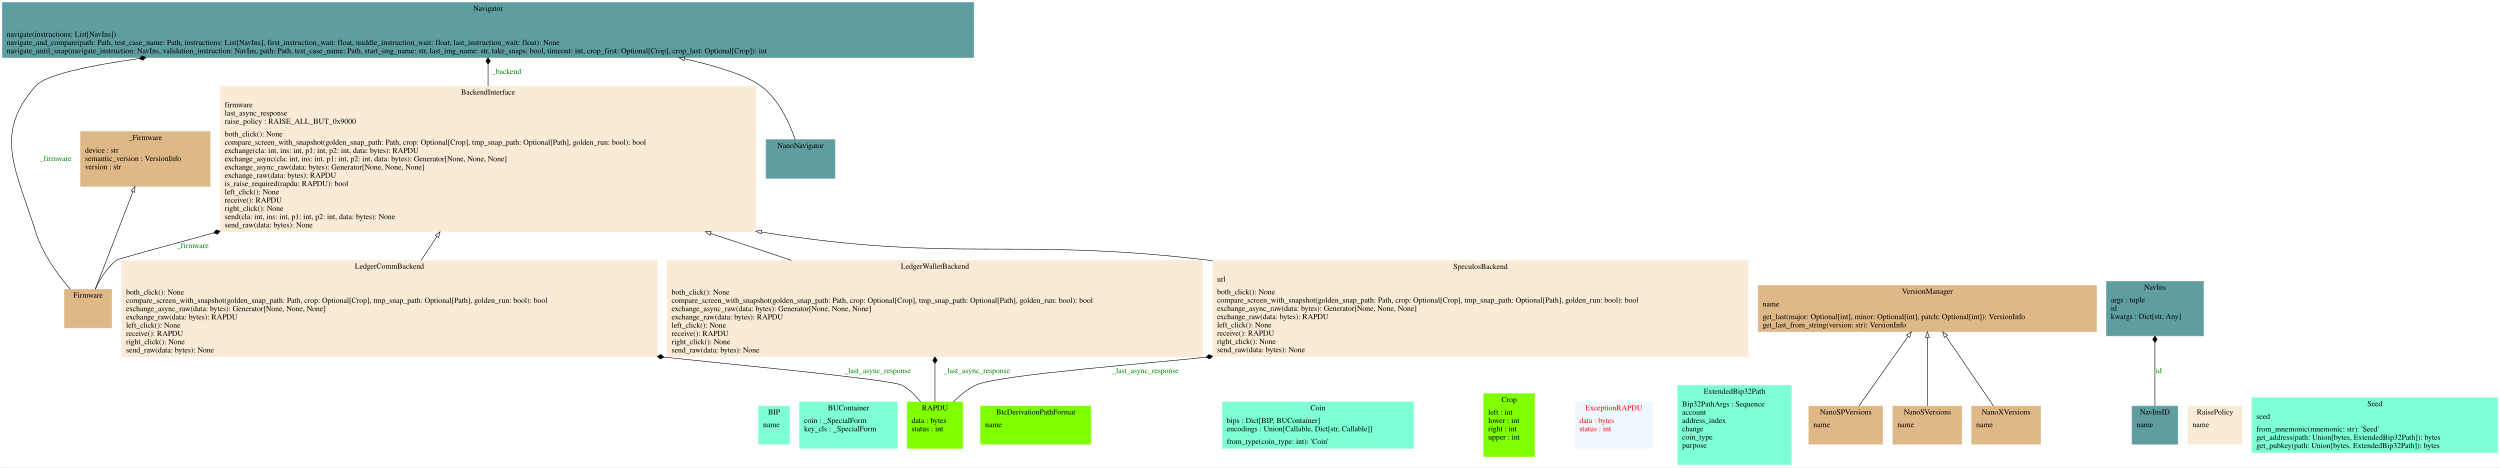
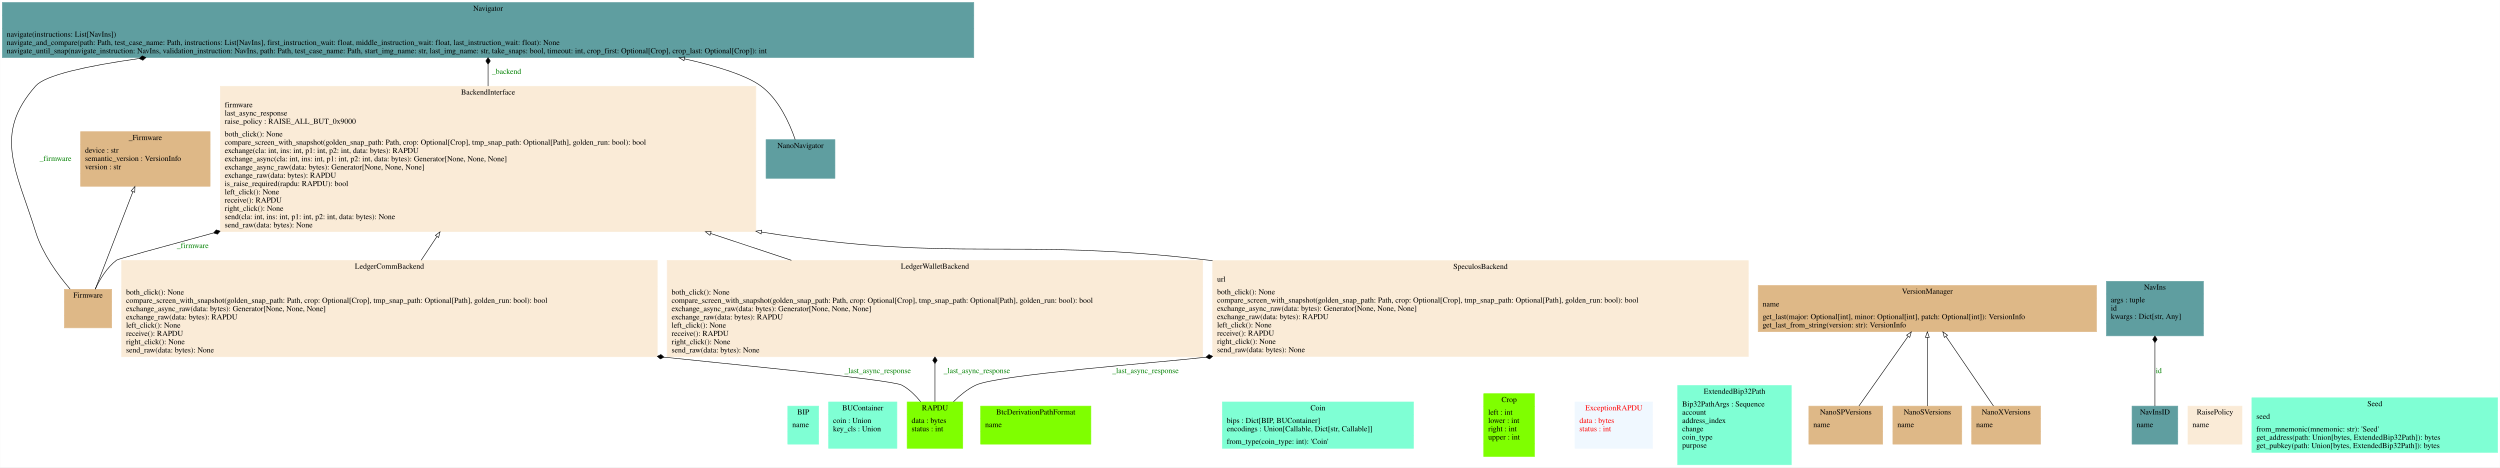
<svg xmlns="http://www.w3.org/2000/svg" width="4537pt" height="848pt" viewBox="0.00 0.00 4536.50 848.00">
  <g id="graph0" class="graph" transform="scale(1 1) rotate(0) translate(4 844)">
    <polygon fill="white" stroke="transparent" points="-4,4 -4,-844 4532.5,-844 4532.5,4 -4,4" />
    <g id="node1" class="node">
-       <polygon fill="aquamarine" stroke="aquamarine" points="1372.5,-38 1372.5,-107 1428.5,-107 1428.5,-38 1372.5,-38" />
-       <text text-anchor="middle" x="1400.5" y="-91.8" font-family="Times,serif" font-size="14.00">BIP</text>
-       <polyline fill="none" stroke="aquamarine" points="1372.5,-84 1428.5,-84 " />
-       <text text-anchor="start" x="1380.5" y="-68.8" font-family="Times,serif" font-size="14.00">name</text>
-       <polyline fill="none" stroke="aquamarine" points="1372.5,-61 1428.5,-61 " />
-       <text text-anchor="middle" x="1400.5" y="-45.8" font-family="Times,serif" font-size="14.00"> </text>
+       <polygon fill="aquamarine" stroke="aquamarine" points="1425.5,-38 1425.5,-107 1481.5,-107 1481.5,-38 1425.5,-38" />
+       <text text-anchor="middle" x="1453.5" y="-91.8" font-family="Times,serif" font-size="14.00">BIP</text>
+       <polyline fill="none" stroke="aquamarine" points="1425.5,-84 1481.5,-84 " />
+       <text text-anchor="start" x="1433.5" y="-68.8" font-family="Times,serif" font-size="14.00">name</text>
+       <polyline fill="none" stroke="aquamarine" points="1425.5,-61 1481.5,-61 " />
+       <text text-anchor="middle" x="1453.5" y="-45.8" font-family="Times,serif" font-size="14.00"> </text>
    </g>
    <g id="node2" class="node">
-       <polygon fill="aquamarine" stroke="aquamarine" points="1447,-30.5 1447,-114.5 1624,-114.5 1624,-30.5 1447,-30.5" />
-       <text text-anchor="middle" x="1535.5" y="-99.3" font-family="Times,serif" font-size="14.00">BUContainer</text>
-       <polyline fill="none" stroke="aquamarine" points="1447,-91.5 1624,-91.5 " />
-       <text text-anchor="start" x="1455" y="-76.3" font-family="Times,serif" font-size="14.00">coin : _SpecialForm</text>
-       <text text-anchor="start" x="1455" y="-61.3" font-family="Times,serif" font-size="14.00">key_cls : _SpecialForm</text>
-       <polyline fill="none" stroke="aquamarine" points="1447,-53.5 1624,-53.5 " />
-       <text text-anchor="middle" x="1535.5" y="-38.3" font-family="Times,serif" font-size="14.00"> </text>
+       <polygon fill="aquamarine" stroke="aquamarine" points="1499.5,-30.5 1499.5,-114.5 1623.5,-114.5 1623.5,-30.5 1499.5,-30.5" />
+       <text text-anchor="middle" x="1561.5" y="-99.3" font-family="Times,serif" font-size="14.00">BUContainer</text>
+       <polyline fill="none" stroke="aquamarine" points="1499.5,-91.5 1623.5,-91.5 " />
+       <text text-anchor="start" x="1507.5" y="-76.3" font-family="Times,serif" font-size="14.00">coin : Union</text>
+       <text text-anchor="start" x="1507.5" y="-61.3" font-family="Times,serif" font-size="14.00">key_cls : Union</text>
+       <polyline fill="none" stroke="aquamarine" points="1499.5,-53.5 1623.5,-53.5 " />
+       <text text-anchor="middle" x="1561.5" y="-38.3" font-family="Times,serif" font-size="14.00"> </text>
    </g>
    <g id="node3" class="node">
      <polygon fill="antiquewhite" stroke="antiquewhite" points="395.5,-423.5 395.5,-687.5 1367.5,-687.5 1367.5,-423.5 395.5,-423.5" />
      <text text-anchor="middle" x="881.5" y="-672.3" font-family="Times,serif" font-size="14.00">BackendInterface</text>
      <polyline fill="none" stroke="antiquewhite" points="395.5,-664.5 1367.5,-664.5 " />
      <text text-anchor="start" x="403.5" y="-649.3" font-family="Times,serif" font-size="14.00">firmware</text>
      <text text-anchor="start" x="403.5" y="-634.3" font-family="Times,serif" font-size="14.00">last_async_response</text>
      <text text-anchor="start" x="403.5" y="-619.3" font-family="Times,serif" font-size="14.00">raise_policy : RAISE_ALL_BUT_0x9000</text>
      <polyline fill="none" stroke="antiquewhite" points="395.5,-611.5 1367.5,-611.5 " />
      <text text-anchor="start" x="403.5" y="-596.3" font-family="Times,serif" font-size="14.00">both_click(): None</text>
      <text text-anchor="start" x="403.5" y="-581.3" font-family="Times,serif" font-size="14.00">compare_screen_with_snapshot(golden_snap_path: Path, crop: Optional[Crop], tmp_snap_path: Optional[Path], golden_run: bool): bool</text>
      <text text-anchor="start" x="403.5" y="-566.3" font-family="Times,serif" font-size="14.00">exchange(cla: int, ins: int, p1: int, p2: int, data: bytes): RAPDU</text>
      <text text-anchor="start" x="403.5" y="-551.3" font-family="Times,serif" font-size="14.00">exchange_async(cla: int, ins: int, p1: int, p2: int, data: bytes): Generator[None, None, None]</text>
      <text text-anchor="start" x="403.5" y="-536.3" font-family="Times,serif" font-size="14.00">exchange_async_raw(data: bytes): Generator[None, None, None]</text>
      <text text-anchor="start" x="403.5" y="-521.3" font-family="Times,serif" font-size="14.00">exchange_raw(data: bytes): RAPDU</text>
      <text text-anchor="start" x="403.5" y="-506.3" font-family="Times,serif" font-size="14.00">is_raise_required(rapdu: RAPDU): bool</text>
      <text text-anchor="start" x="403.5" y="-491.3" font-family="Times,serif" font-size="14.00">left_click(): None</text>
      <text text-anchor="start" x="403.5" y="-476.3" font-family="Times,serif" font-size="14.00">receive(): RAPDU</text>
      <text text-anchor="start" x="403.5" y="-461.3" font-family="Times,serif" font-size="14.00">right_click(): None</text>
      <text text-anchor="start" x="403.5" y="-446.3" font-family="Times,serif" font-size="14.00">send(cla: int, ins: int, p1: int, p2: int, data: bytes): None</text>
      <text text-anchor="start" x="403.5" y="-431.3" font-family="Times,serif" font-size="14.00">send_raw(data: bytes): None</text>
    </g>
    <g id="node18" class="node">
      <polygon fill="cadetblue" stroke="cadetblue" points="0,-739.5 0,-839.5 1763,-839.5 1763,-739.5 0,-739.5" />
      <text text-anchor="middle" x="881.5" y="-824.3" font-family="Times,serif" font-size="14.00">Navigator</text>
      <polyline fill="none" stroke="cadetblue" points="0,-816.5 1763,-816.5 " />
      <polyline fill="none" stroke="cadetblue" points="0,-792.5 1763,-792.5 " />
      <text text-anchor="start" x="8" y="-777.3" font-family="Times,serif" font-size="14.00">navigate(instructions: List[NavIns])</text>
      <text text-anchor="start" x="8" y="-762.3" font-family="Times,serif" font-size="14.00">navigate_and_compare(path: Path, test_case_name: Path, instructions: List[NavIns], first_instruction_wait: float, middle_instruction_wait: float, last_instruction_wait: float): None</text>
      <text text-anchor="start" x="8" y="-747.3" font-family="Times,serif" font-size="14.00">navigate_until_snap(navigate_instruction: NavIns, validation_instruction: NavIns, path: Path, test_case_name: Path, start_img_name: str, last_img_name: str, take_snaps: bool, timeout: int, crop_first: Optional[Crop], crop_last: Optional[Crop]): int</text>
    </g>
    <g id="edge9" class="edge">
      <path fill="none" stroke="black" d="M881.5,-687.75C881.5,-701.37 881.5,-714.71 881.5,-726.99" />
      <polygon fill="black" stroke="black" points="881.5,-727.37 885.5,-733.37 881.5,-739.37 877.5,-733.37 881.5,-727.37" />
      <text text-anchor="middle" x="915" y="-709.8" font-family="Times,serif" font-size="14.00" fill="green">_backend</text>
    </g>
    <g id="node4" class="node">
      <polygon fill="chartreuse" stroke="chartreuse" points="1775.5,-38 1775.5,-107 1975.5,-107 1975.5,-38 1775.5,-38" />
      <text text-anchor="middle" x="1875.5" y="-91.8" font-family="Times,serif" font-size="14.00">BtcDerivationPathFormat</text>
      <polyline fill="none" stroke="chartreuse" points="1775.5,-84 1975.5,-84 " />
      <text text-anchor="start" x="1783.5" y="-68.8" font-family="Times,serif" font-size="14.00">name</text>
      <polyline fill="none" stroke="chartreuse" points="1775.5,-61 1975.5,-61 " />
      <text text-anchor="middle" x="1875.5" y="-45.8" font-family="Times,serif" font-size="14.00"> </text>
    </g>
    <g id="node5" class="node">
      <polygon fill="aquamarine" stroke="aquamarine" points="2214,-30.5 2214,-114.5 2561,-114.5 2561,-30.5 2214,-30.5" />
      <text text-anchor="middle" x="2387.5" y="-99.3" font-family="Times,serif" font-size="14.00">Coin</text>
      <polyline fill="none" stroke="aquamarine" points="2214,-91.5 2561,-91.5 " />
      <text text-anchor="start" x="2222" y="-76.3" font-family="Times,serif" font-size="14.00">bips : Dict[BIP, BUContainer]</text>
      <text text-anchor="start" x="2222" y="-61.3" font-family="Times,serif" font-size="14.00">encodings : Union[Callable, Dict[str, Callable]]</text>
      <polyline fill="none" stroke="aquamarine" points="2214,-53.5 2561,-53.5 " />
      <text text-anchor="start" x="2222" y="-38.3" font-family="Times,serif" font-size="14.00">from_type(coin_type: int): 'Coin'</text>
    </g>
    <g id="node6" class="node">
      <polygon fill="chartreuse" stroke="chartreuse" points="2688.5,-15.5 2688.5,-129.5 2780.5,-129.5 2780.5,-15.5 2688.5,-15.5" />
      <text text-anchor="middle" x="2734.5" y="-114.3" font-family="Times,serif" font-size="14.00">Crop</text>
      <polyline fill="none" stroke="chartreuse" points="2688.5,-106.5 2780.5,-106.5 " />
      <text text-anchor="start" x="2696.5" y="-91.3" font-family="Times,serif" font-size="14.00">left : int</text>
      <text text-anchor="start" x="2696.5" y="-76.3" font-family="Times,serif" font-size="14.00">lower : int</text>
      <text text-anchor="start" x="2696.5" y="-61.3" font-family="Times,serif" font-size="14.00">right : int</text>
      <text text-anchor="start" x="2696.5" y="-46.3" font-family="Times,serif" font-size="14.00">upper : int</text>
      <polyline fill="none" stroke="chartreuse" points="2688.5,-38.5 2780.5,-38.5 " />
      <text text-anchor="middle" x="2734.5" y="-23.3" font-family="Times,serif" font-size="14.00"> </text>
    </g>
    <g id="node7" class="node">
      <polygon fill="aliceblue" stroke="aliceblue" points="2854,-30.5 2854,-114.5 2995,-114.5 2995,-30.5 2854,-30.5" />
      <text text-anchor="middle" x="2924.5" y="-99.3" font-family="Times,serif" font-size="14.00" fill="red">ExceptionRAPDU</text>
      <polyline fill="none" stroke="aliceblue" points="2854,-91.5 2995,-91.5 " />
      <text text-anchor="start" x="2862" y="-76.3" font-family="Times,serif" font-size="14.00" fill="red">data : bytes</text>
      <text text-anchor="start" x="2862" y="-61.3" font-family="Times,serif" font-size="14.00" fill="red">status : int</text>
      <polyline fill="none" stroke="aliceblue" points="2854,-53.5 2995,-53.5 " />
      <text text-anchor="middle" x="2924.5" y="-38.3" font-family="Times,serif" font-size="14.00" fill="red"> </text>
    </g>
    <g id="node8" class="node">
      <polygon fill="aquamarine" stroke="aquamarine" points="3040.5,-0.5 3040.5,-144.5 3246.5,-144.5 3246.5,-0.5 3040.5,-0.5" />
      <text text-anchor="middle" x="3143.5" y="-129.3" font-family="Times,serif" font-size="14.00">ExtendedBip32Path</text>
      <polyline fill="none" stroke="aquamarine" points="3040.5,-121.5 3246.5,-121.5 " />
      <text text-anchor="start" x="3048.5" y="-106.3" font-family="Times,serif" font-size="14.00">Bip32PathArgs : Sequence</text>
      <text text-anchor="start" x="3048.5" y="-91.3" font-family="Times,serif" font-size="14.00">account</text>
      <text text-anchor="start" x="3048.5" y="-76.3" font-family="Times,serif" font-size="14.00">address_index</text>
      <text text-anchor="start" x="3048.5" y="-61.3" font-family="Times,serif" font-size="14.00">change</text>
      <text text-anchor="start" x="3048.5" y="-46.3" font-family="Times,serif" font-size="14.00">coin_type</text>
      <text text-anchor="start" x="3048.5" y="-31.3" font-family="Times,serif" font-size="14.00">purpose</text>
      <polyline fill="none" stroke="aquamarine" points="3040.5,-23.5 3246.5,-23.5 " />
      <text text-anchor="middle" x="3143.5" y="-8.3" font-family="Times,serif" font-size="14.00"> </text>
    </g>
    <g id="node9" class="node">
      <polygon fill="burlywood" stroke="burlywood" points="112.5,-249 112.5,-319 198.5,-319 198.5,-249 112.5,-249" />
      <text text-anchor="middle" x="155.5" y="-303.8" font-family="Times,serif" font-size="14.00">Firmware</text>
      <polyline fill="none" stroke="burlywood" points="112.5,-296 198.5,-296 " />
      <polyline fill="none" stroke="burlywood" points="112.5,-272 198.5,-272 " />
      <text text-anchor="middle" x="155.5" y="-256.8" font-family="Times,serif" font-size="14.00"> </text>
    </g>
    <g id="edge10" class="edge">
      <path fill="none" stroke="black" d="M168.44,-319.16C176.95,-337.33 189.83,-358.61 207.5,-372 210.06,-373.94 284.61,-394.55 383.28,-421.27" />
      <polygon fill="black" stroke="black" points="383.52,-421.33 390.36,-419.04 395.11,-424.47 388.27,-426.76 383.52,-421.33" />
      <text text-anchor="middle" x="345.5" y="-393.8" font-family="Times,serif" font-size="14.00" fill="green">_firmware</text>
    </g>
    <g id="edge11" class="edge">
      <path fill="none" stroke="black" d="M123.06,-319.26C100.65,-345.41 72.76,-383.56 60.5,-423 25.53,-535.47 -17.56,-599.8 60.5,-688 77.82,-707.57 151.67,-724.13 248.49,-737.82" />
      <polygon fill="black" stroke="black" points="248.53,-737.83 255.02,-734.69 260.42,-739.48 253.92,-742.61 248.53,-737.83" />
      <text text-anchor="middle" x="96.5" y="-551.8" font-family="Times,serif" font-size="14.00" fill="green">_firmware</text>
    </g>
    <g id="node24" class="node">
      <polygon fill="burlywood" stroke="burlywood" points="142,-506 142,-605 377,-605 377,-506 142,-506" />
      <text text-anchor="middle" x="259.5" y="-589.8" font-family="Times,serif" font-size="14.00">_Firmware</text>
      <polyline fill="none" stroke="burlywood" points="142,-582 377,-582 " />
      <text text-anchor="start" x="150" y="-566.8" font-family="Times,serif" font-size="14.00">device : str</text>
      <text text-anchor="start" x="150" y="-551.8" font-family="Times,serif" font-size="14.00">semantic_version : VersionInfo</text>
      <text text-anchor="start" x="150" y="-536.8" font-family="Times,serif" font-size="14.00">version : str</text>
      <polyline fill="none" stroke="burlywood" points="142,-529 377,-529 " />
      <text text-anchor="middle" x="259.5" y="-513.8" font-family="Times,serif" font-size="14.00"> </text>
    </g>
    <g id="edge4" class="edge">
      <path fill="none" stroke="black" d="M168.67,-319.13C185.84,-363.63 216.13,-442.12 236.98,-496.15" />
      <polygon fill="none" stroke="black" points="233.77,-497.54 240.63,-505.61 240.3,-495.02 233.77,-497.54" />
    </g>
    <g id="node10" class="node">
      <polygon fill="antiquewhite" stroke="antiquewhite" points="216.5,-196.5 216.5,-371.5 1188.5,-371.5 1188.5,-196.5 216.5,-196.5" />
      <text text-anchor="middle" x="702.5" y="-356.3" font-family="Times,serif" font-size="14.00">LedgerCommBackend</text>
      <polyline fill="none" stroke="antiquewhite" points="216.5,-348.5 1188.5,-348.5 " />
      <polyline fill="none" stroke="antiquewhite" points="216.5,-324.5 1188.5,-324.5 " />
      <text text-anchor="start" x="224.5" y="-309.3" font-family="Times,serif" font-size="14.00">both_click(): None</text>
      <text text-anchor="start" x="224.5" y="-294.3" font-family="Times,serif" font-size="14.00">compare_screen_with_snapshot(golden_snap_path: Path, crop: Optional[Crop], tmp_snap_path: Optional[Path], golden_run: bool): bool</text>
      <text text-anchor="start" x="224.5" y="-279.3" font-family="Times,serif" font-size="14.00">exchange_async_raw(data: bytes): Generator[None, None, None]</text>
      <text text-anchor="start" x="224.5" y="-264.3" font-family="Times,serif" font-size="14.00">exchange_raw(data: bytes): RAPDU</text>
      <text text-anchor="start" x="224.5" y="-249.3" font-family="Times,serif" font-size="14.00">left_click(): None</text>
      <text text-anchor="start" x="224.5" y="-234.3" font-family="Times,serif" font-size="14.00">receive(): RAPDU</text>
      <text text-anchor="start" x="224.5" y="-219.3" font-family="Times,serif" font-size="14.00">right_click(): None</text>
      <text text-anchor="start" x="224.5" y="-204.3" font-family="Times,serif" font-size="14.00">send_raw(data: bytes): None</text>
    </g>
    <g id="edge1" class="edge">
      <path fill="none" stroke="black" d="M760.12,-371.75C769.26,-385.52 778.92,-400.05 788.62,-414.66" />
      <polygon fill="none" stroke="black" points="785.89,-416.88 794.34,-423.27 791.72,-413 785.89,-416.88" />
    </g>
    <g id="node11" class="node">
      <polygon fill="antiquewhite" stroke="antiquewhite" points="1206.5,-196.5 1206.5,-371.5 2178.5,-371.5 2178.5,-196.5 1206.5,-196.5" />
      <text text-anchor="middle" x="1692.5" y="-356.3" font-family="Times,serif" font-size="14.00">LedgerWalletBackend</text>
      <polyline fill="none" stroke="antiquewhite" points="1206.5,-348.5 2178.5,-348.5 " />
      <polyline fill="none" stroke="antiquewhite" points="1206.5,-324.5 2178.5,-324.5 " />
      <text text-anchor="start" x="1214.5" y="-309.3" font-family="Times,serif" font-size="14.00">both_click(): None</text>
      <text text-anchor="start" x="1214.5" y="-294.3" font-family="Times,serif" font-size="14.00">compare_screen_with_snapshot(golden_snap_path: Path, crop: Optional[Crop], tmp_snap_path: Optional[Path], golden_run: bool): bool</text>
      <text text-anchor="start" x="1214.5" y="-279.3" font-family="Times,serif" font-size="14.00">exchange_async_raw(data: bytes): Generator[None, None, None]</text>
      <text text-anchor="start" x="1214.5" y="-264.3" font-family="Times,serif" font-size="14.00">exchange_raw(data: bytes): RAPDU</text>
      <text text-anchor="start" x="1214.5" y="-249.3" font-family="Times,serif" font-size="14.00">left_click(): None</text>
      <text text-anchor="start" x="1214.5" y="-234.3" font-family="Times,serif" font-size="14.00">receive(): RAPDU</text>
      <text text-anchor="start" x="1214.5" y="-219.3" font-family="Times,serif" font-size="14.00">right_click(): None</text>
      <text text-anchor="start" x="1214.5" y="-204.3" font-family="Times,serif" font-size="14.00">send_raw(data: bytes): None</text>
    </g>
    <g id="edge2" class="edge">
      <path fill="none" stroke="black" d="M1431.99,-371.57C1385.1,-387.15 1335.24,-403.72 1285.41,-420.28" />
      <polygon fill="none" stroke="black" points="1284.16,-417.01 1275.77,-423.48 1286.37,-423.65 1284.16,-417.01" />
    </g>
    <g id="node12" class="node">
      <polygon fill="cadetblue" stroke="cadetblue" points="1386,-520.5 1386,-590.5 1511,-590.5 1511,-520.5 1386,-520.5" />
      <text text-anchor="middle" x="1448.5" y="-575.3" font-family="Times,serif" font-size="14.00">NanoNavigator</text>
      <polyline fill="none" stroke="cadetblue" points="1386,-567.5 1511,-567.5 " />
      <polyline fill="none" stroke="cadetblue" points="1386,-543.5 1511,-543.5 " />
      <text text-anchor="middle" x="1448.5" y="-528.3" font-family="Times,serif" font-size="14.00"> </text>
    </g>
    <g id="edge8" class="edge">
      <path fill="none" stroke="black" d="M1438.89,-590.58C1428.52,-620.91 1408.98,-664.07 1376.5,-688 1350.53,-707.13 1298.62,-723.57 1237.81,-737.28" />
      <polygon fill="none" stroke="black" points="1236.98,-733.88 1227.97,-739.46 1238.49,-740.71 1236.98,-733.88" />
    </g>
    <g id="node13" class="node">
      <polygon fill="burlywood" stroke="burlywood" points="3278.5,-38 3278.5,-107 3412.5,-107 3412.5,-38 3278.5,-38" />
      <text text-anchor="middle" x="3345.5" y="-91.8" font-family="Times,serif" font-size="14.00">NanoSPVersions</text>
      <polyline fill="none" stroke="burlywood" points="3278.5,-84 3412.5,-84 " />
      <text text-anchor="start" x="3286.5" y="-68.8" font-family="Times,serif" font-size="14.00">name</text>
      <polyline fill="none" stroke="burlywood" points="3278.5,-61 3412.5,-61 " />
      <text text-anchor="middle" x="3345.5" y="-45.8" font-family="Times,serif" font-size="14.00"> </text>
    </g>
    <g id="node23" class="node">
      <polygon fill="burlywood" stroke="burlywood" points="3186.5,-242 3186.5,-326 3800.5,-326 3800.5,-242 3186.5,-242" />
      <text text-anchor="middle" x="3493.5" y="-310.8" font-family="Times,serif" font-size="14.00">VersionManager</text>
      <polyline fill="none" stroke="burlywood" points="3186.5,-303 3800.5,-303 " />
      <text text-anchor="start" x="3194.5" y="-287.8" font-family="Times,serif" font-size="14.00">name</text>
      <polyline fill="none" stroke="burlywood" points="3186.5,-280 3800.5,-280 " />
      <text text-anchor="start" x="3194.5" y="-264.8" font-family="Times,serif" font-size="14.00">get_last(major: Optional[int], minor: Optional[int], patch: Optional[int]): VersionInfo</text>
      <text text-anchor="start" x="3194.5" y="-249.8" font-family="Times,serif" font-size="14.00">get_last_from_string(version: str): VersionInfo</text>
    </g>
    <g id="edge5" class="edge">
      <path fill="none" stroke="black" d="M3369.28,-107.16C3393.36,-141.25 3430.88,-194.35 3458.38,-233.29" />
      <polygon fill="none" stroke="black" points="3455.81,-235.72 3464.44,-241.87 3461.53,-231.68 3455.81,-235.72" />
    </g>
    <g id="node14" class="node">
      <polygon fill="burlywood" stroke="burlywood" points="3431,-38 3431,-107 3556,-107 3556,-38 3431,-38" />
      <text text-anchor="middle" x="3493.5" y="-91.8" font-family="Times,serif" font-size="14.00">NanoSVersions</text>
      <polyline fill="none" stroke="burlywood" points="3431,-84 3556,-84 " />
      <text text-anchor="start" x="3439" y="-68.8" font-family="Times,serif" font-size="14.00">name</text>
      <polyline fill="none" stroke="burlywood" points="3431,-61 3556,-61 " />
      <text text-anchor="middle" x="3493.5" y="-45.8" font-family="Times,serif" font-size="14.00"> </text>
    </g>
    <g id="edge6" class="edge">
      <path fill="none" stroke="black" d="M3493.5,-107.16C3493.5,-140.82 3493.5,-193.02 3493.5,-231.81" />
      <polygon fill="none" stroke="black" points="3490,-231.87 3493.5,-241.87 3497,-231.87 3490,-231.87" />
    </g>
    <g id="node15" class="node">
      <polygon fill="burlywood" stroke="burlywood" points="3574,-38 3574,-107 3699,-107 3699,-38 3574,-38" />
      <text text-anchor="middle" x="3636.5" y="-91.8" font-family="Times,serif" font-size="14.00">NanoXVersions</text>
      <polyline fill="none" stroke="burlywood" points="3574,-84 3699,-84 " />
      <text text-anchor="start" x="3582" y="-68.8" font-family="Times,serif" font-size="14.00">name</text>
      <polyline fill="none" stroke="burlywood" points="3574,-61 3699,-61 " />
      <text text-anchor="middle" x="3636.5" y="-45.8" font-family="Times,serif" font-size="14.00"> </text>
    </g>
    <g id="edge7" class="edge">
      <path fill="none" stroke="black" d="M3613.52,-107.16C3590.26,-141.25 3554.01,-194.35 3527.43,-233.29" />
      <polygon fill="none" stroke="black" points="3524.32,-231.63 3521.58,-241.87 3530.11,-235.58 3524.32,-231.63" />
    </g>
    <g id="node16" class="node">
      <polygon fill="cadetblue" stroke="cadetblue" points="3818.5,-234.5 3818.5,-333.5 3994.5,-333.5 3994.5,-234.5 3818.5,-234.5" />
      <text text-anchor="middle" x="3906.5" y="-318.3" font-family="Times,serif" font-size="14.00">NavIns</text>
      <polyline fill="none" stroke="cadetblue" points="3818.5,-310.5 3994.5,-310.5 " />
      <text text-anchor="start" x="3826.5" y="-295.3" font-family="Times,serif" font-size="14.00">args : tuple</text>
      <text text-anchor="start" x="3826.5" y="-280.3" font-family="Times,serif" font-size="14.00">id</text>
      <text text-anchor="start" x="3826.5" y="-265.3" font-family="Times,serif" font-size="14.00">kwargs : Dict[str, Any]</text>
      <polyline fill="none" stroke="cadetblue" points="3818.5,-257.5 3994.5,-257.5 " />
      <text text-anchor="middle" x="3906.5" y="-242.3" font-family="Times,serif" font-size="14.00"> </text>
    </g>
    <g id="node17" class="node">
      <polygon fill="cadetblue" stroke="cadetblue" points="3865,-38 3865,-107 3948,-107 3948,-38 3865,-38" />
      <text text-anchor="middle" x="3906.5" y="-91.8" font-family="Times,serif" font-size="14.00">NavInsID</text>
      <polyline fill="none" stroke="cadetblue" points="3865,-84 3948,-84 " />
      <text text-anchor="start" x="3873" y="-68.8" font-family="Times,serif" font-size="14.00">name</text>
      <polyline fill="none" stroke="cadetblue" points="3865,-61 3948,-61 " />
      <text text-anchor="middle" x="3906.5" y="-45.8" font-family="Times,serif" font-size="14.00"> </text>
    </g>
    <g id="edge12" class="edge">
      <path fill="none" stroke="black" d="M3906.5,-107.16C3906.5,-138.02 3906.5,-184.48 3906.5,-221.89" />
      <polygon fill="black" stroke="black" points="3906.5,-222.19 3910.5,-228.19 3906.5,-234.19 3902.5,-228.19 3906.5,-222.19" />
      <text text-anchor="middle" x="3913.5" y="-166.8" font-family="Times,serif" font-size="14.00" fill="green">id</text>
    </g>
    <g id="node19" class="node">
      <polygon fill="chartreuse" stroke="chartreuse" points="1642,-30.5 1642,-114.5 1743,-114.5 1743,-30.5 1642,-30.5" />
      <text text-anchor="middle" x="1692.5" y="-99.3" font-family="Times,serif" font-size="14.00">RAPDU</text>
      <polyline fill="none" stroke="chartreuse" points="1642,-91.5 1743,-91.5 " />
      <text text-anchor="start" x="1650" y="-76.3" font-family="Times,serif" font-size="14.00">data : bytes</text>
      <text text-anchor="start" x="1650" y="-61.3" font-family="Times,serif" font-size="14.00">status : int</text>
      <polyline fill="none" stroke="chartreuse" points="1642,-53.5 1743,-53.5 " />
      <text text-anchor="middle" x="1692.5" y="-38.3" font-family="Times,serif" font-size="14.00"> </text>
    </g>
    <g id="edge13" class="edge">
      <path fill="none" stroke="black" d="M1666.63,-114.85C1657.31,-126.45 1645.76,-137.85 1632.5,-145 1612.59,-155.74 1274.53,-187.54 1200.7,-195.83" />
      <polygon fill="black" stroke="black" points="1200.64,-195.84 1195.17,-200.54 1188.73,-197.29 1194.2,-192.59 1200.64,-195.84" />
      <text text-anchor="middle" x="1588.5" y="-166.8" font-family="Times,serif" font-size="14.00" fill="green">_last_async_response</text>
    </g>
    <g id="edge14" class="edge">
      <path fill="none" stroke="black" d="M1692.5,-114.89C1692.5,-134.78 1692.5,-159.56 1692.5,-183.92" />
      <polygon fill="black" stroke="black" points="1692.5,-184.21 1696.5,-190.21 1692.5,-196.21 1688.5,-190.21 1692.5,-184.21" />
      <text text-anchor="middle" x="1768.5" y="-166.8" font-family="Times,serif" font-size="14.00" fill="green">_last_async_response</text>
    </g>
    <g id="node22" class="node">
      <polygon fill="antiquewhite" stroke="antiquewhite" points="2196.5,-197 2196.5,-371 3168.5,-371 3168.5,-197 2196.5,-197" />
      <text text-anchor="middle" x="2682.5" y="-355.8" font-family="Times,serif" font-size="14.00">SpeculosBackend</text>
      <polyline fill="none" stroke="antiquewhite" points="2196.5,-348 3168.5,-348 " />
      <text text-anchor="start" x="2204.5" y="-332.8" font-family="Times,serif" font-size="14.00">url</text>
      <polyline fill="none" stroke="antiquewhite" points="2196.5,-325 3168.5,-325 " />
      <text text-anchor="start" x="2204.5" y="-309.8" font-family="Times,serif" font-size="14.00">both_click(): None</text>
      <text text-anchor="start" x="2204.5" y="-294.8" font-family="Times,serif" font-size="14.00">compare_screen_with_snapshot(golden_snap_path: Path, crop: Optional[Crop], tmp_snap_path: Optional[Path], golden_run: bool): bool</text>
      <text text-anchor="start" x="2204.5" y="-279.8" font-family="Times,serif" font-size="14.00">exchange_async_raw(data: bytes): Generator[None, None, None]</text>
      <text text-anchor="start" x="2204.5" y="-264.8" font-family="Times,serif" font-size="14.00">exchange_raw(data: bytes): RAPDU</text>
      <text text-anchor="start" x="2204.5" y="-249.8" font-family="Times,serif" font-size="14.00">left_click(): None</text>
      <text text-anchor="start" x="2204.5" y="-234.8" font-family="Times,serif" font-size="14.00">receive(): RAPDU</text>
      <text text-anchor="start" x="2204.5" y="-219.8" font-family="Times,serif" font-size="14.00">right_click(): None</text>
      <text text-anchor="start" x="2204.5" y="-204.8" font-family="Times,serif" font-size="14.00">send_raw(data: bytes): None</text>
    </g>
    <g id="edge15" class="edge">
      <path fill="none" stroke="black" d="M1726.05,-114.86C1737.63,-126.47 1751.5,-137.86 1766.5,-145 1806.63,-164.11 2104.23,-186.4 2184.3,-195.76" />
      <polygon fill="black" stroke="black" points="2184.36,-195.77 2190.83,-192.57 2196.27,-197.31 2189.8,-200.51 2184.36,-195.77" />
      <text text-anchor="middle" x="2074.5" y="-166.8" font-family="Times,serif" font-size="14.00" fill="green">_last_async_response</text>
    </g>
    <g id="node20" class="node">
      <polygon fill="antiquewhite" stroke="antiquewhite" points="3966.5,-38 3966.5,-107 4064.5,-107 4064.5,-38 3966.5,-38" />
      <text text-anchor="middle" x="4015.5" y="-91.8" font-family="Times,serif" font-size="14.00">RaisePolicy</text>
      <polyline fill="none" stroke="antiquewhite" points="3966.5,-84 4064.5,-84 " />
      <text text-anchor="start" x="3974.5" y="-68.8" font-family="Times,serif" font-size="14.00">name</text>
      <polyline fill="none" stroke="antiquewhite" points="3966.5,-61 4064.5,-61 " />
      <text text-anchor="middle" x="4015.5" y="-45.8" font-family="Times,serif" font-size="14.00"> </text>
    </g>
    <g id="node21" class="node">
      <polygon fill="aquamarine" stroke="aquamarine" points="4082.5,-23 4082.5,-122 4528.5,-122 4528.5,-23 4082.5,-23" />
      <text text-anchor="middle" x="4305.5" y="-106.8" font-family="Times,serif" font-size="14.00">Seed</text>
      <polyline fill="none" stroke="aquamarine" points="4082.5,-99 4528.5,-99 " />
      <text text-anchor="start" x="4090.5" y="-83.8" font-family="Times,serif" font-size="14.00">seed</text>
      <polyline fill="none" stroke="aquamarine" points="4082.5,-76 4528.5,-76 " />
      <text text-anchor="start" x="4090.5" y="-60.8" font-family="Times,serif" font-size="14.00">from_mnemonic(mnemonic: str): 'Seed'</text>
      <text text-anchor="start" x="4090.5" y="-45.8" font-family="Times,serif" font-size="14.00">get_address(path: Union[bytes, ExtendedBip32Path]): bytes</text>
      <text text-anchor="start" x="4090.5" y="-30.8" font-family="Times,serif" font-size="14.00">get_pubkey(path: Union[bytes, ExtendedBip32Path]): bytes</text>
    </g>
    <g id="edge3" class="edge">
      <path fill="none" stroke="black" d="M2196.3,-370.94C2193.36,-371.3 2190.42,-371.65 2187.5,-372 1832.2,-414.26 1734.77,-365.94 1377.69,-422.85" />
      <polygon fill="none" stroke="black" points="1376.91,-419.43 1367.59,-424.48 1378.02,-426.34 1376.91,-419.43" />
    </g>
  </g>
</svg>
